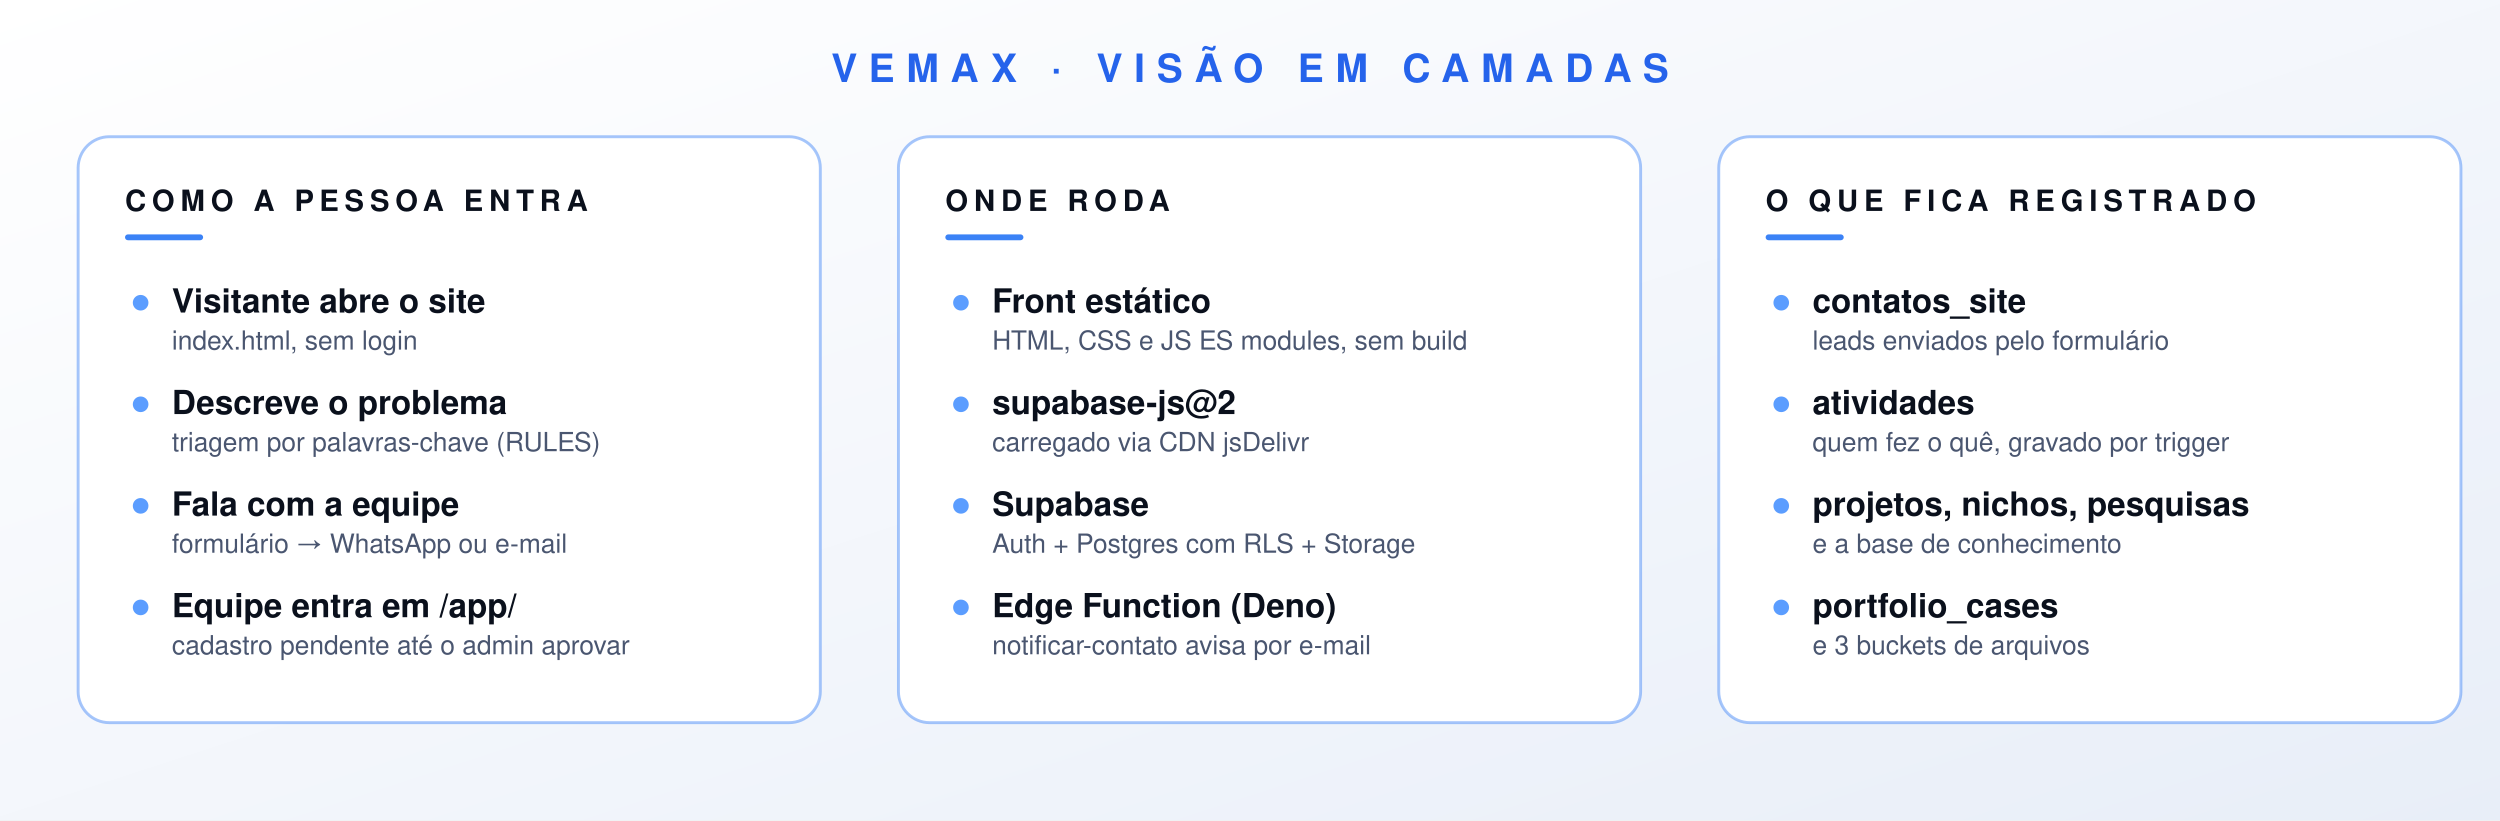
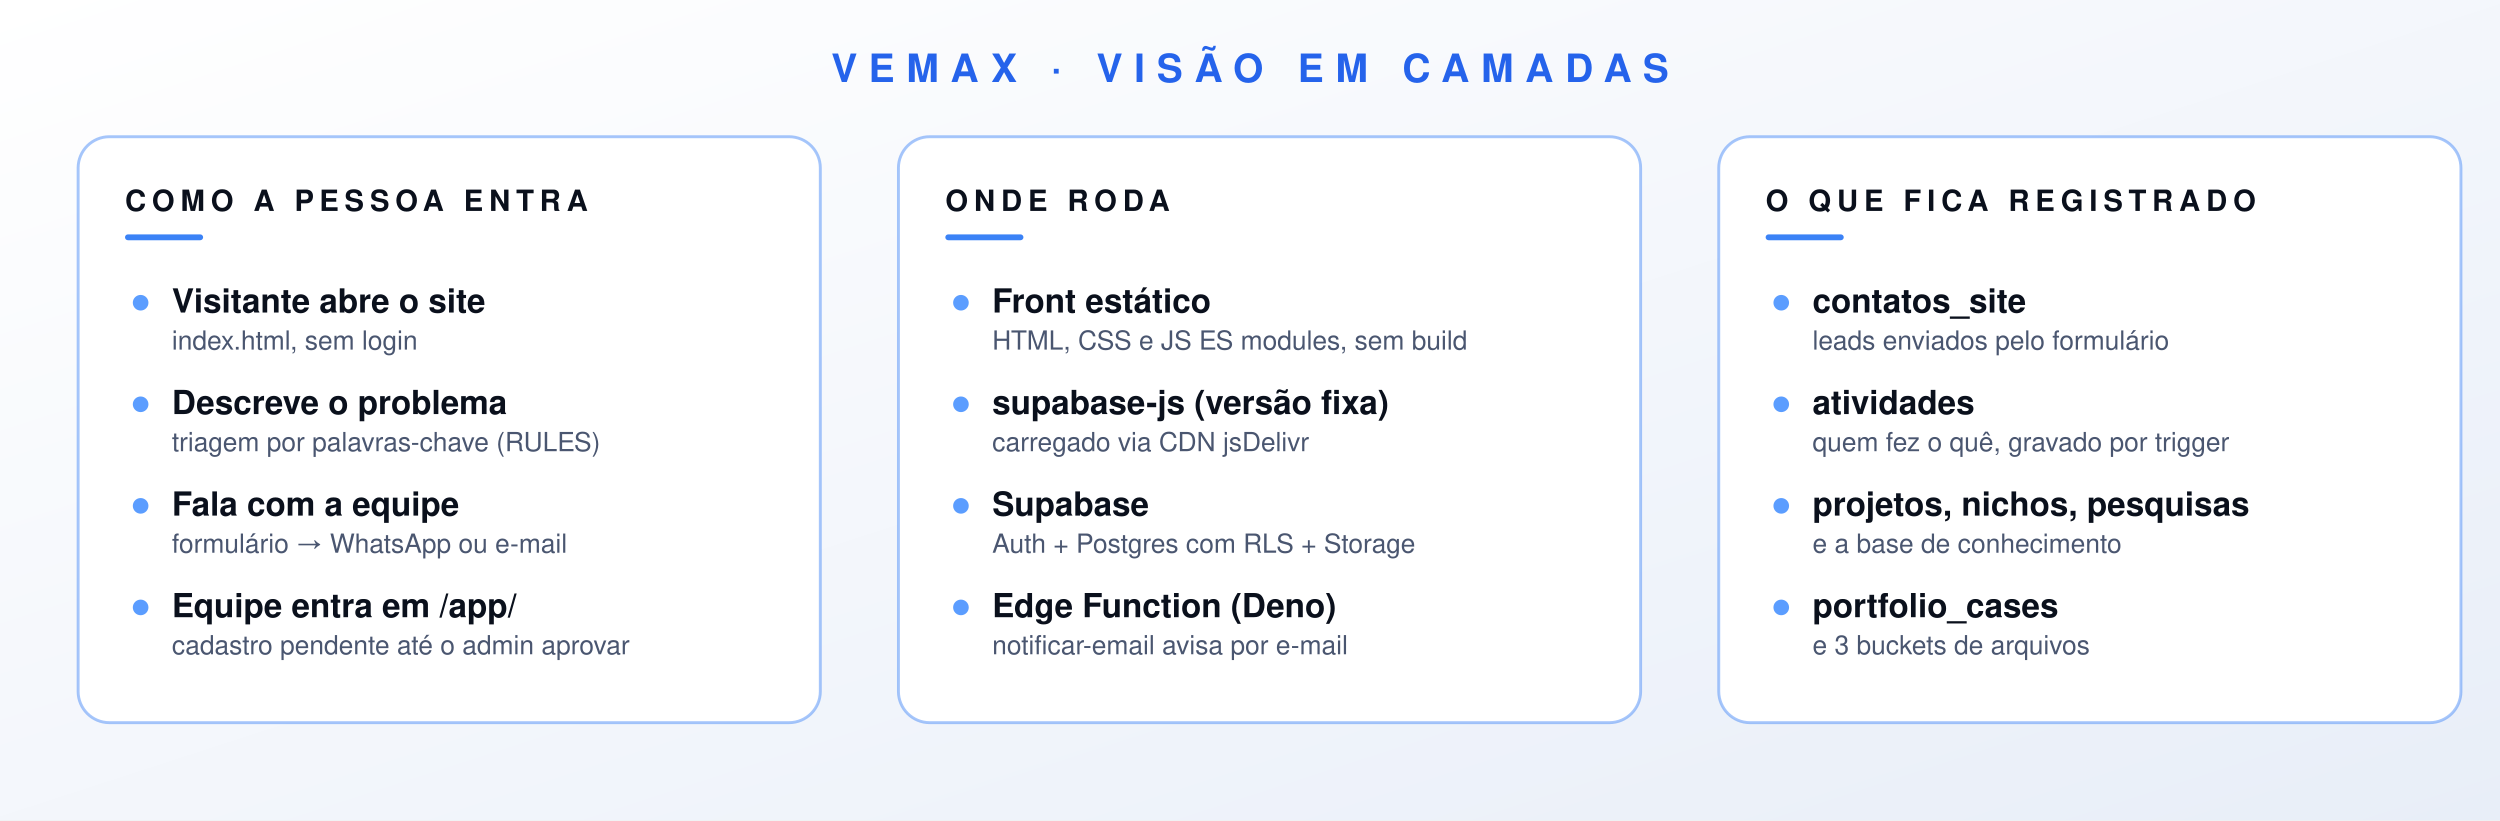
<svg xmlns="http://www.w3.org/2000/svg" viewBox="0 0 1280 420" width="1280" height="420" role="img" aria-labelledby="t d">
  <defs>
    <linearGradient id="bg" x1="0" y1="0" x2="1" y2="1">
      <stop offset="0" stop-color="#FFFFFF" />
      <stop offset="1" stop-color="#E8EEF8" />
    </linearGradient>
  </defs>
  <style>
    text { font-family: 'Segoe UI', Helvetica, Arial, sans-serif; }
    .card { fill: #FFFFFF; stroke: #3B82F6; stroke-opacity: .45; stroke-width: 1.5; animation: g 5s ease-in-out infinite; }
    .h { font-size: 15px; font-weight: 700; letter-spacing: 3px; fill: #0A101C; }
    .l1 { font-size: 17px; font-weight: 600; fill: #0A101C; }
    .l2 { font-size: 13.5px; fill: #4A5670; }
    @keyframes g { 0%,100% { stroke-opacity: .35 } 50% { stroke-opacity: .8 } }
    @media (prefers-reduced-motion: reduce) { .card { animation: none } }
  </style>
  <rect width="1280" height="420" fill="url(#bg)" />
  <text x="640" y="42" text-anchor="middle" font-size="20" font-weight="700" letter-spacing="6" fill="#2563EB">VEMAX · VISÃO EM CAMADAS</text>
  <g transform="translate(40 0)">
    <rect x="0" y="70" width="380" height="300" rx="16" class="card" />
    <text x="24" y="108" class="h">COMO A PESSOA ENTRA</text>
    <rect x="24" y="120" width="40" height="3" rx="1.5" fill="#3B82F6" />
    <circle cx="32" cy="155" r="4" fill="#5B9DFF" />
    <text x="48" y="160" class="l1">Visitante abre o site</text>
    <text x="48" y="179" class="l2">index.html, sem login</text>
    <circle cx="32" cy="207" r="4" fill="#5B9DFF" />
    <text x="48" y="212" class="l1">Descreve o problema</text>
    <text x="48" y="231" class="l2">triagem por palavras-chave (RULES)</text>
    <circle cx="32" cy="259" r="4" fill="#5B9DFF" />
    <text x="48" y="264" class="l1">Fala com a equipe</text>
    <text x="48" y="283" class="l2">formulário → WhatsApp ou e-mail</text>
    <circle cx="32" cy="311" r="4" fill="#5B9DFF" />
    <text x="48" y="316" class="l1">Equipe entra em /app/</text>
    <text x="48" y="335" class="l2">cadastro pendente até o admin aprovar</text>
  </g>
  <g transform="translate(460 0)">
    <rect x="0" y="70" width="380" height="300" rx="16" class="card" />
    <text x="24" y="108" class="h">ONDE RODA</text>
    <rect x="24" y="120" width="40" height="3" rx="1.5" fill="#3B82F6" />
    <circle cx="32" cy="155" r="4" fill="#5B9DFF" />
    <text x="48" y="160" class="l1">Front estático</text>
    <text x="48" y="179" class="l2">HTML, CSS e JS ES modules, sem build</text>
    <circle cx="32" cy="207" r="4" fill="#5B9DFF" />
-     <text x="48" y="212" class="l1">supabase-js@2</text>
+     <text x="48" y="212" class="l1">supabase-js (versão fixa)</text>
    <text x="48" y="231" class="l2">carregado via CDN jsDelivr</text>
    <circle cx="32" cy="259" r="4" fill="#5B9DFF" />
    <text x="48" y="264" class="l1">Supabase</text>
    <text x="48" y="283" class="l2">Auth + Postgres com RLS + Storage</text>
    <circle cx="32" cy="311" r="4" fill="#5B9DFF" />
    <text x="48" y="316" class="l1">Edge Function (Deno)</text>
-     <text x="48" y="335" class="l2">notificar-contato avisa por e-mail</text>
+     <text x="48" y="335" class="l2">notificar-email avisa por e-mail</text>
  </g>
  <g transform="translate(880 0)">
    <rect x="0" y="70" width="380" height="300" rx="16" class="card" />
    <text x="24" y="108" class="h">O QUE FICA REGISTRADO</text>
    <rect x="24" y="120" width="40" height="3" rx="1.5" fill="#3B82F6" />
    <circle cx="32" cy="155" r="4" fill="#5B9DFF" />
    <text x="48" y="160" class="l1">contatos_site</text>
    <text x="48" y="179" class="l2">leads enviados pelo formulário</text>
    <circle cx="32" cy="207" r="4" fill="#5B9DFF" />
    <text x="48" y="212" class="l1">atividades</text>
    <text x="48" y="231" class="l2">quem fez o quê, gravado por trigger</text>
    <circle cx="32" cy="259" r="4" fill="#5B9DFF" />
    <text x="48" y="264" class="l1">projetos, nichos, pesquisas</text>
    <text x="48" y="283" class="l2">e a base de conhecimento</text>
    <circle cx="32" cy="311" r="4" fill="#5B9DFF" />
    <text x="48" y="316" class="l1">portfolio_cases</text>
    <text x="48" y="335" class="l2">e 3 buckets de arquivos</text>
  </g>
</svg>
